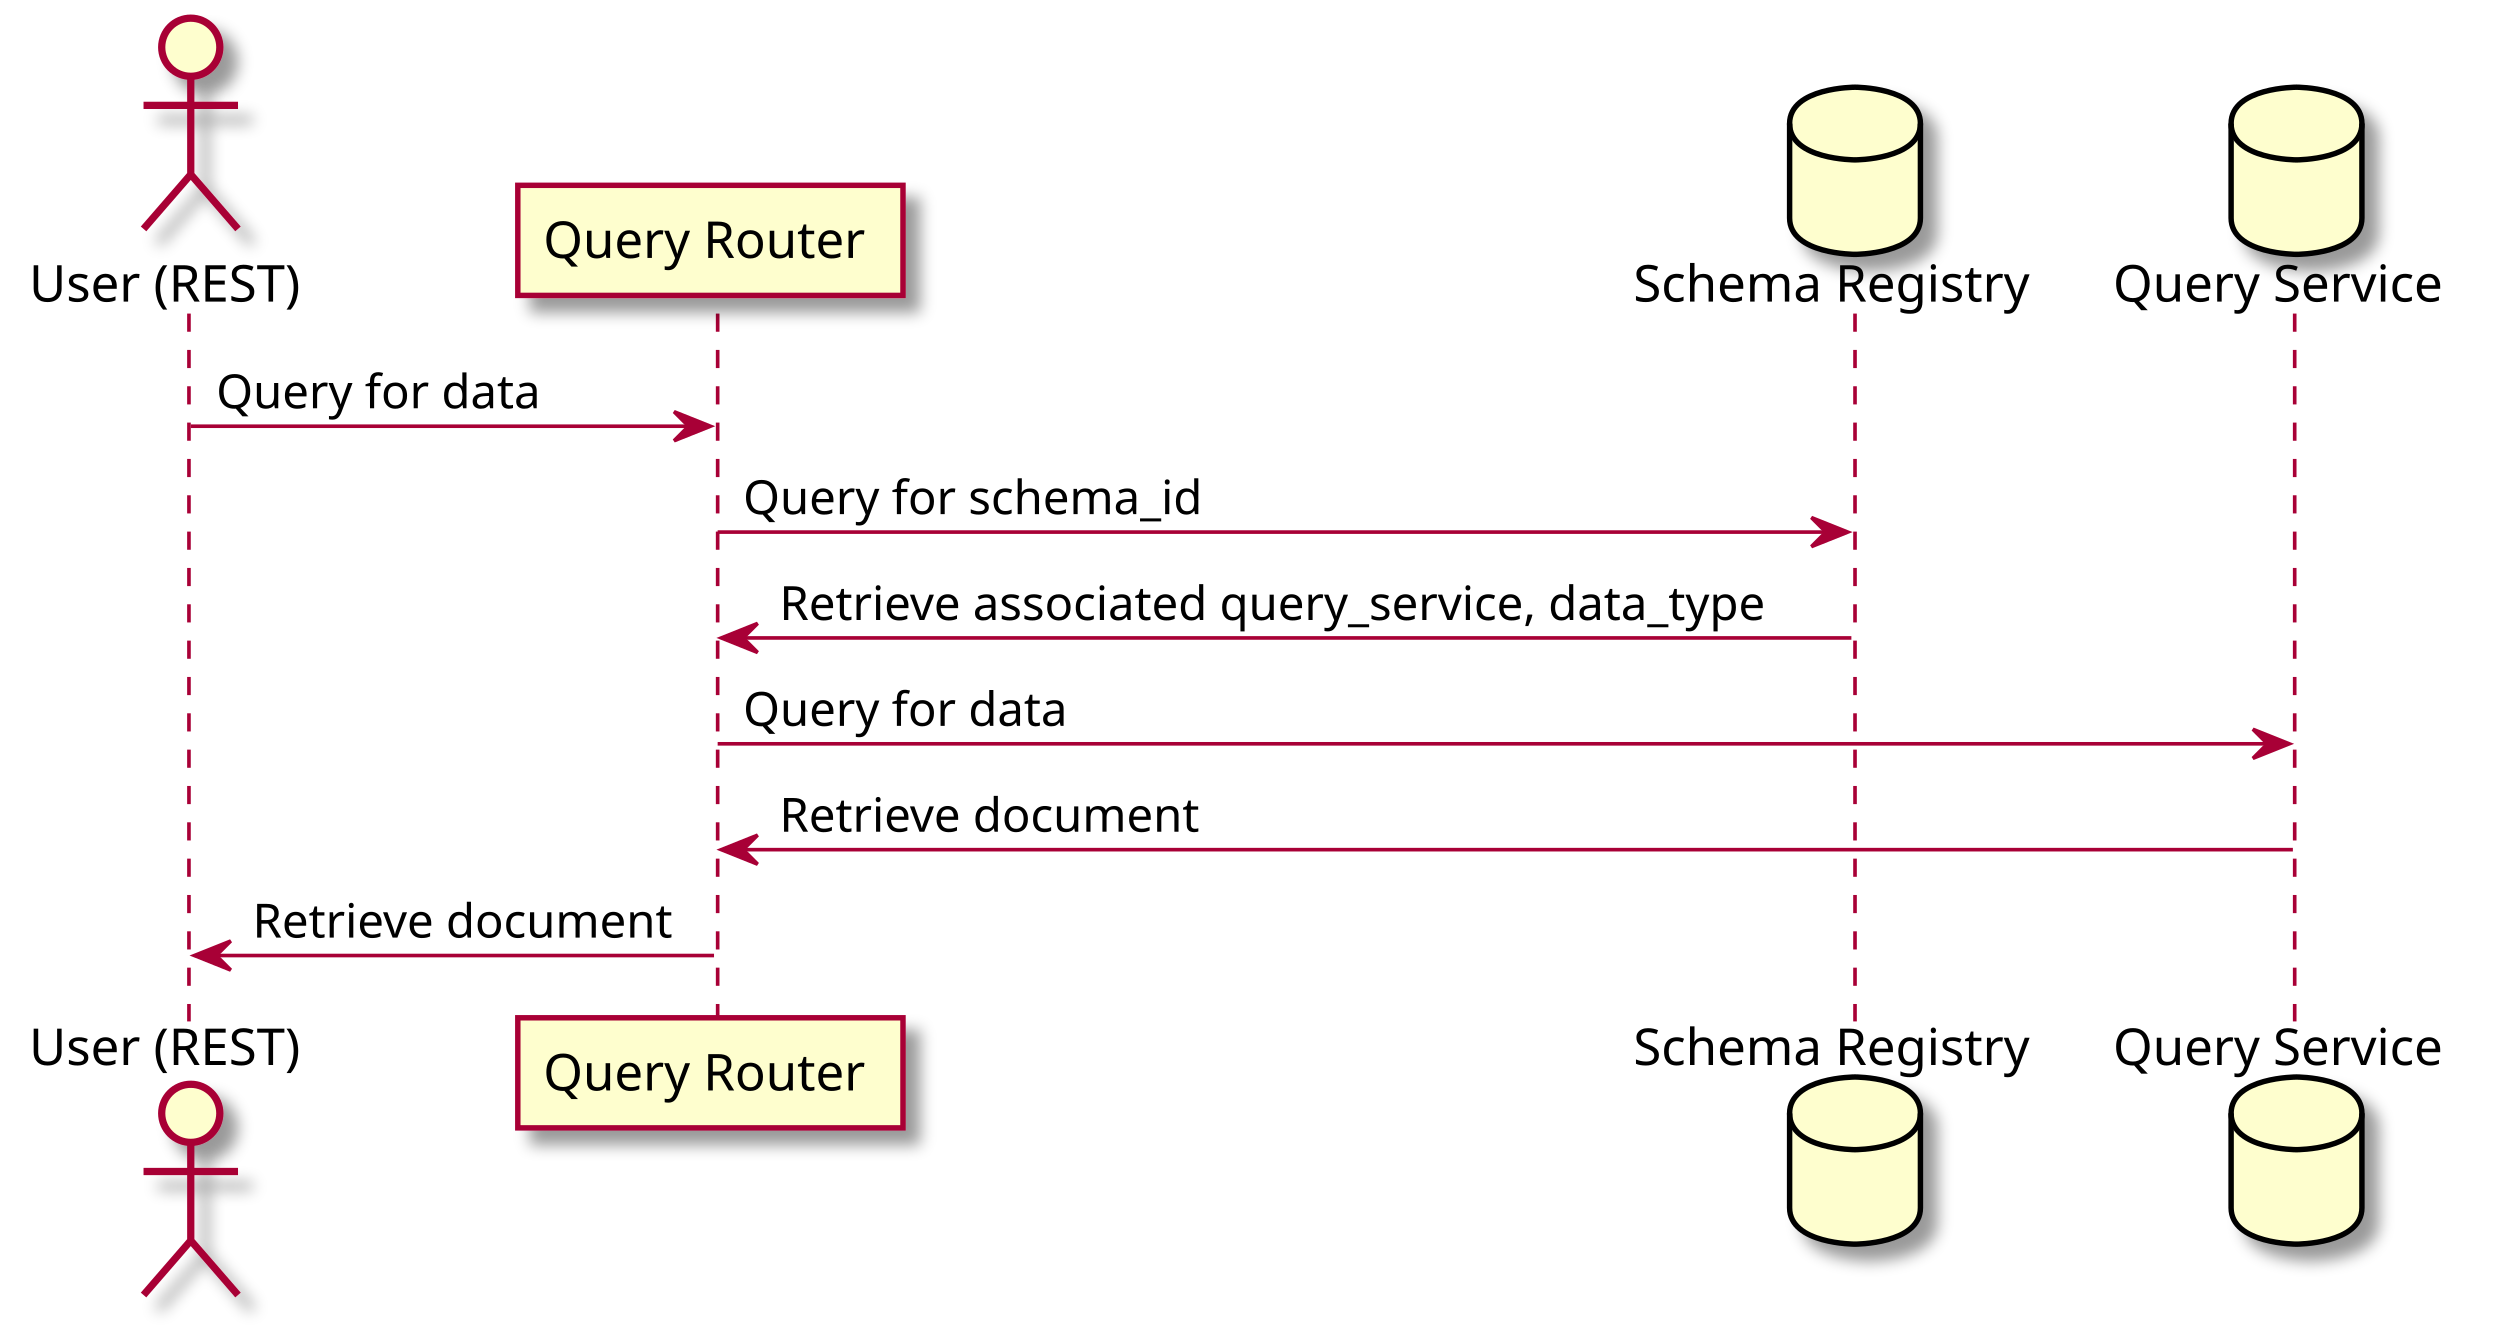
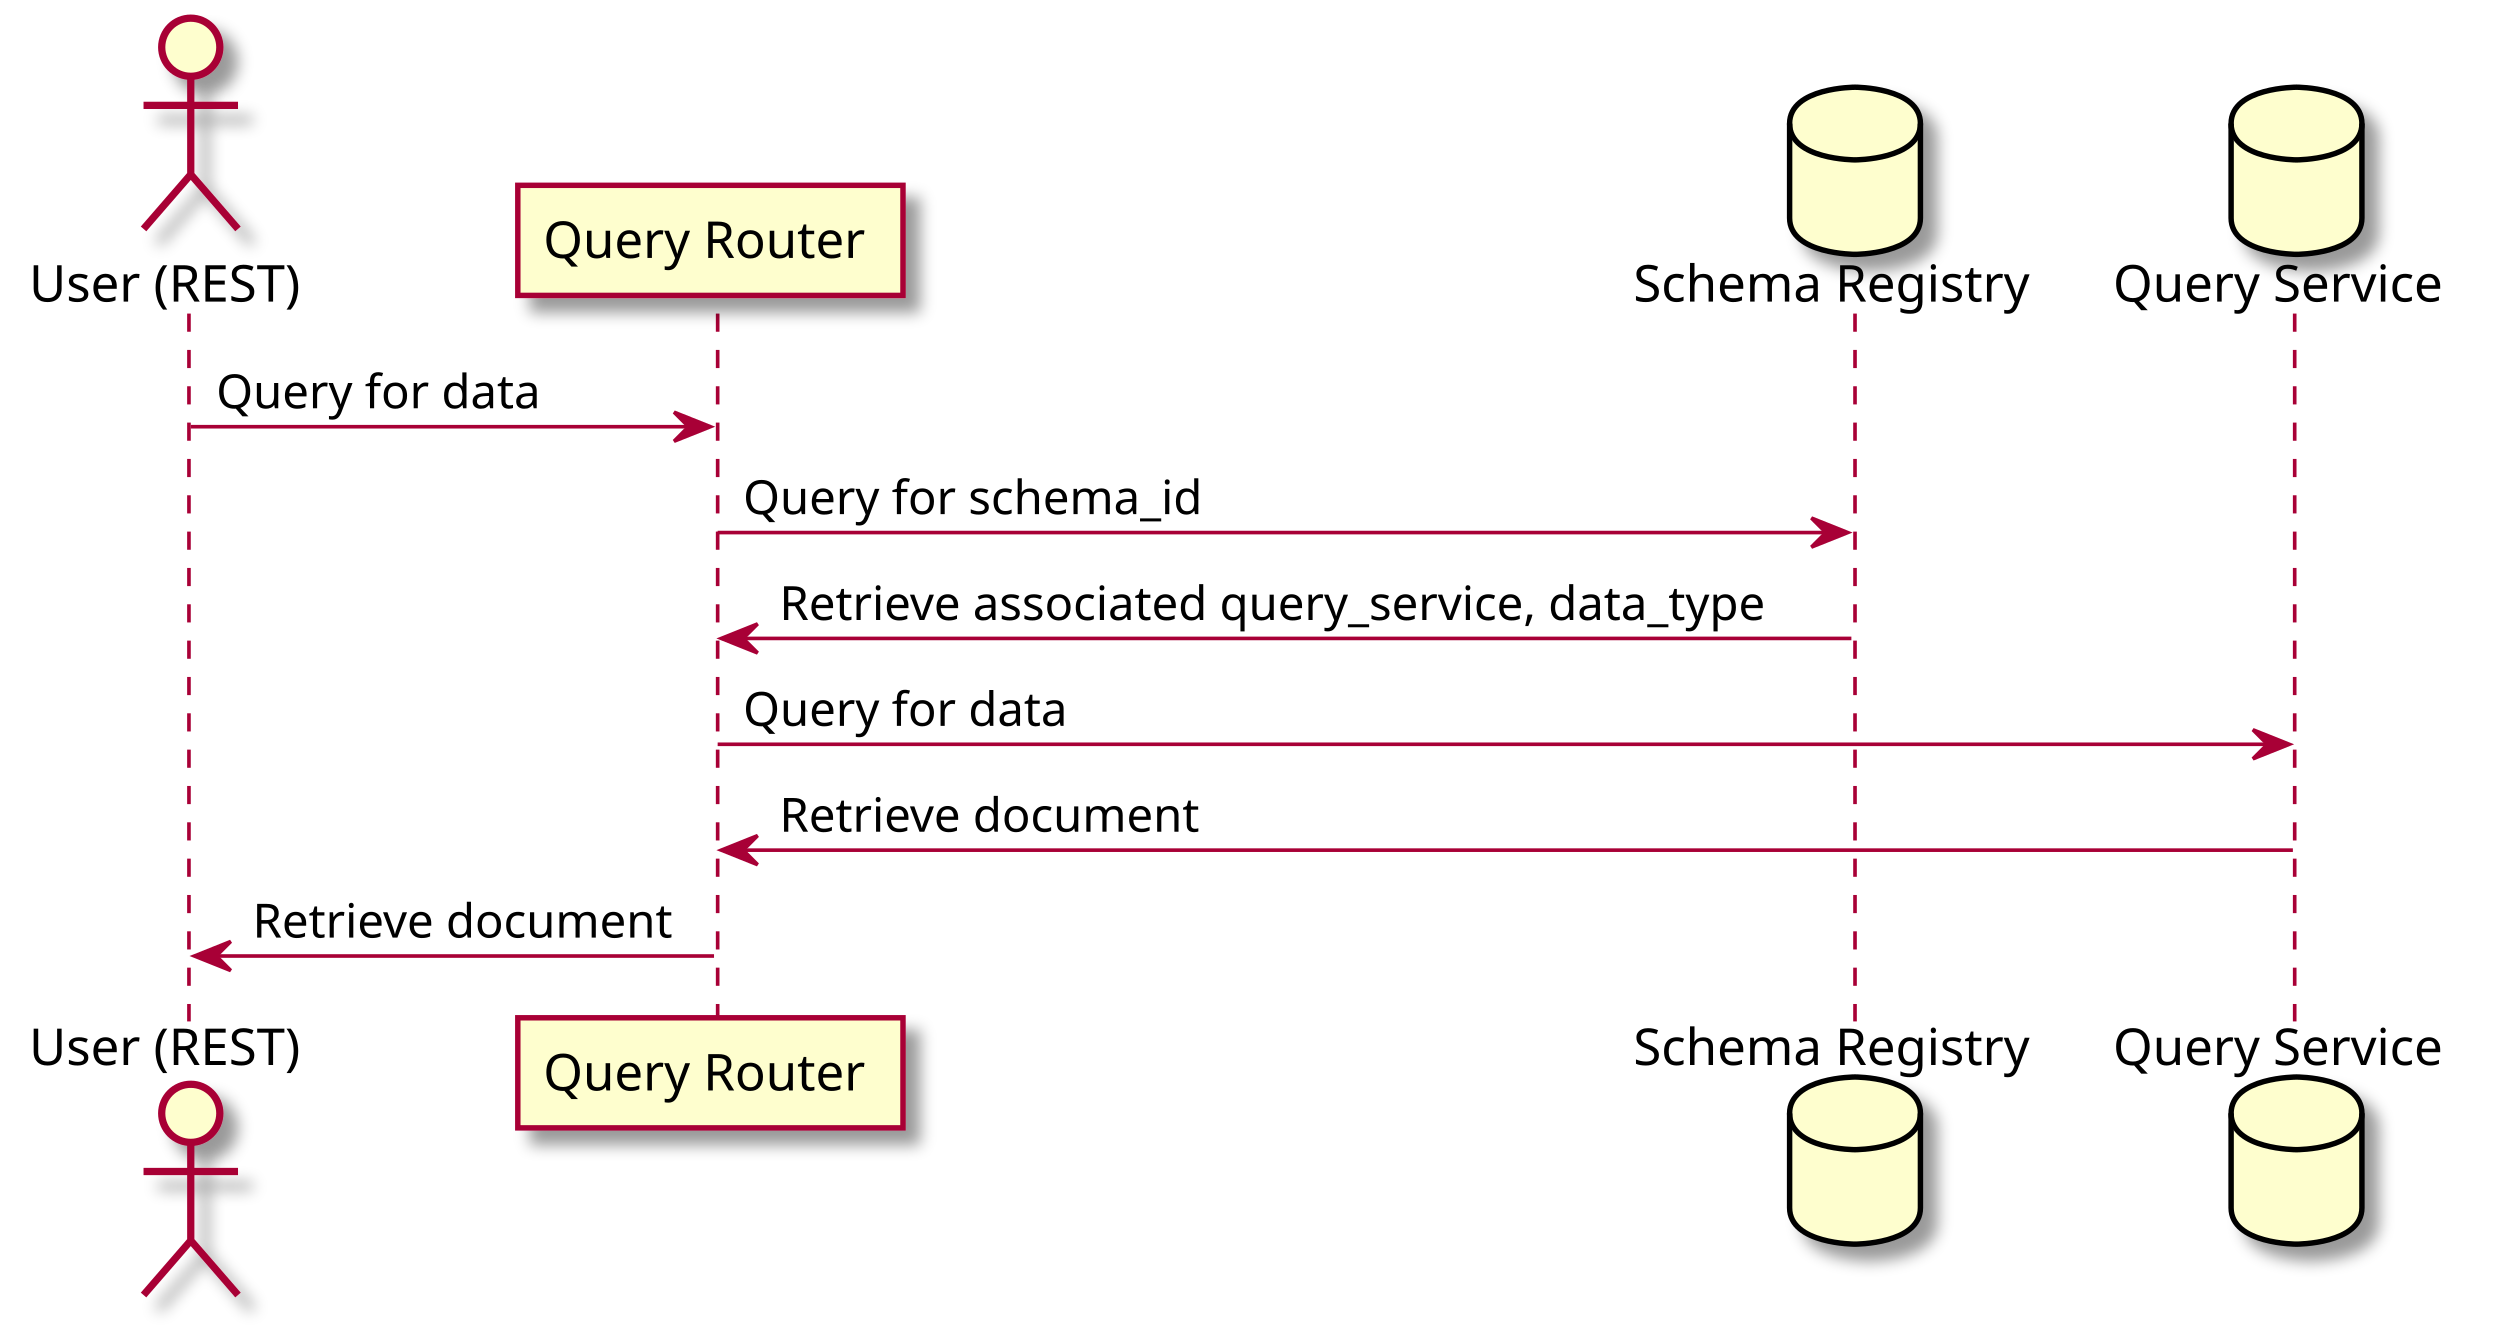
<svg xmlns="http://www.w3.org/2000/svg" contentScriptType="application/ecmascript" contentStyleType="text/css" height="368px" preserveAspectRatio="none" style="width:688px;height:368px;background:#FEFEFE;" version="1.1" viewBox="0 0 688 368" width="688px" zoomAndPan="magnify">
  <defs>
    <filter height="300%" id="f1jmkot8bkgc7x" width="300%" x="-1" y="-1">
      <feGaussianBlur result="blurOut" stdDeviation="2.0" />
      <feColorMatrix in="blurOut" result="blurOut2" type="matrix" values="0 0 0 0 0 0 0 0 0 0 0 0 0 0 0 0 0 0 .4 0" />
      <feOffset dx="4.0" dy="4.0" in="blurOut2" result="blurOut3" />
      <feBlend in="SourceGraphic" in2="blurOut3" mode="normal" />
    </filter>
  </defs>
  <g>
    <line style="stroke: #A80036; stroke-width: 1.0; stroke-dasharray: 5.0,5.0;" x1="52" x2="52" y1="86.297" y2="281.094" />
    <line style="stroke: #A80036; stroke-width: 1.0; stroke-dasharray: 5.0,5.0;" x1="197.5" x2="197.5" y1="86.297" y2="281.094" />
    <line style="stroke: #A80036; stroke-width: 1.0; stroke-dasharray: 5.0,5.0;" x1="510.5" x2="510.5" y1="86.297" y2="281.094" />
    <line style="stroke: #A80036; stroke-width: 1.0; stroke-dasharray: 5.0,5.0;" x1="631.5" x2="631.5" y1="86.297" y2="281.094" />
    <text fill="#000000" font-family="sans-serif" font-size="14" lengthAdjust="spacingAndGlyphs" textLength="83" x="8" y="82.995">User (REST)</text>
    <ellipse cx="52.5" cy="13" fill="#FEFECE" filter="url(#f1jmkot8bkgc7x)" rx="8" ry="8" style="stroke: #A80036; stroke-width: 2.0;" />
-     <path d="M52.5,21 L52.5,48 M39.5,29 L65.5,29 M52.5,48 L39.5,63 M52.5,48 L65.5,63 " fill="#FEFECE" filter="url(#f1jmkot8bkgc7x)" style="stroke: #A80036; stroke-width: 2.0;" />
+     <path d="M52.5,21 L52.5,48 M39.5,29 L65.5,29 M52.5,48 L39.5,63 M52.5,48 L65.5,63 " fill="none" filter="url(#f1jmkot8bkgc7x)" style="stroke: #A80036; stroke-width: 2.0;" />
    <text fill="#000000" font-family="sans-serif" font-size="14" lengthAdjust="spacingAndGlyphs" textLength="83" x="8" y="293.089">User (REST)</text>
    <ellipse cx="52.5" cy="306.391" fill="#FEFECE" filter="url(#f1jmkot8bkgc7x)" rx="8" ry="8" style="stroke: #A80036; stroke-width: 2.0;" />
-     <path d="M52.5,314.391 L52.5,341.391 M39.5,322.391 L65.5,322.391 M52.5,341.391 L39.5,356.391 M52.5,341.391 L65.5,356.391 " fill="#FEFECE" filter="url(#f1jmkot8bkgc7x)" style="stroke: #A80036; stroke-width: 2.0;" />
+     <path d="M52.5,314.391 L52.5,341.391 M39.5,322.391 L65.5,322.391 M52.5,341.391 L39.5,356.391 M52.5,341.391 L65.5,356.391 " fill="none" filter="url(#f1jmkot8bkgc7x)" style="stroke: #A80036; stroke-width: 2.0;" />
    <rect fill="#FEFECE" filter="url(#f1jmkot8bkgc7x)" height="30.297" style="stroke: #A80036; stroke-width: 1.5;" width="106" x="142.5" y="51" />
    <text fill="#000000" font-family="sans-serif" font-size="14" lengthAdjust="spacingAndGlyphs" textLength="92" x="149.5" y="70.995">Query Router</text>
    <rect fill="#FEFECE" filter="url(#f1jmkot8bkgc7x)" height="30.297" style="stroke: #A80036; stroke-width: 1.5;" width="106" x="142.5" y="280.094" />
    <text fill="#000000" font-family="sans-serif" font-size="14" lengthAdjust="spacingAndGlyphs" textLength="92" x="149.5" y="300.089">Query Router</text>
    <text fill="#000000" font-family="sans-serif" font-size="14" lengthAdjust="spacingAndGlyphs" textLength="116" x="449.5" y="82.995">Schema Registry</text>
    <path d="M492.5,34 C492.5,24 510.5,24 510.5,24 C510.5,24 528.5,24 528.5,34 L528.5,60 C528.5,70 510.5,70 510.5,70 C510.5,70 492.5,70 492.5,60 L492.5,34 " fill="#FEFECE" filter="url(#f1jmkot8bkgc7x)" style="stroke: #000000; stroke-width: 1.5;" />
    <path d="M492.5,34 C492.5,44 510.5,44 510.5,44 C510.5,44 528.5,44 528.5,34 " fill="none" style="stroke: #000000; stroke-width: 1.5;" />
    <text fill="#000000" font-family="sans-serif" font-size="14" lengthAdjust="spacingAndGlyphs" textLength="116" x="449.5" y="293.089">Schema Registry</text>
    <path d="M492.5,306.391 C492.5,296.391 510.5,296.391 510.5,296.391 C510.5,296.391 528.5,296.391 528.5,306.391 L528.5,332.391 C528.5,342.391 510.5,342.391 510.5,342.391 C510.5,342.391 492.5,342.391 492.5,332.391 L492.5,306.391 " fill="#FEFECE" filter="url(#f1jmkot8bkgc7x)" style="stroke: #000000; stroke-width: 1.5;" />
    <path d="M492.5,306.391 C492.5,316.391 510.5,316.391 510.5,316.391 C510.5,316.391 528.5,316.391 528.5,306.391 " fill="none" style="stroke: #000000; stroke-width: 1.5;" />
    <text fill="#000000" font-family="sans-serif" font-size="14" lengthAdjust="spacingAndGlyphs" textLength="95" x="581.5" y="82.995">Query Service</text>
    <path d="M614,34 C614,24 632,24 632,24 C632,24 650,24 650,34 L650,60 C650,70 632,70 632,70 C632,70 614,70 614,60 L614,34 " fill="#FEFECE" filter="url(#f1jmkot8bkgc7x)" style="stroke: #000000; stroke-width: 1.5;" />
    <path d="M614,34 C614,44 632,44 632,44 C632,44 650,44 650,34 " fill="none" style="stroke: #000000; stroke-width: 1.5;" />
    <text fill="#000000" font-family="sans-serif" font-size="14" lengthAdjust="spacingAndGlyphs" textLength="95" x="581.5" y="293.089">Query Service</text>
    <path d="M614,306.391 C614,296.391 632,296.391 632,296.391 C632,296.391 650,296.391 650,306.391 L650,332.391 C650,342.391 632,342.391 632,342.391 C632,342.391 614,342.391 614,332.391 L614,306.391 " fill="#FEFECE" filter="url(#f1jmkot8bkgc7x)" style="stroke: #000000; stroke-width: 1.5;" />
    <path d="M614,306.391 C614,316.391 632,316.391 632,316.391 C632,316.391 650,316.391 650,306.391 " fill="none" style="stroke: #000000; stroke-width: 1.5;" />
-     <polygon fill="#A80036" points="185.5,113.297,195.5,117.297,185.5,121.297,189.5,117.297" style="stroke: #A80036; stroke-width: 1.0;" />
-     <line style="stroke: #A80036; stroke-width: 1.0;" x1="52.5" x2="191.5" y1="117.297" y2="117.297" />
+     <polygon fill="#A80036" points="185.5,113.43,195.5,117.43,185.5,121.43,189.5,117.43" style="stroke: #A80036; stroke-width: 1.0;" />
+     <line style="stroke: #A80036; stroke-width: 1.0;" x1="52.5" x2="191.5" y1="117.43" y2="117.43" />
    <text fill="#000000" font-family="sans-serif" font-size="13" lengthAdjust="spacingAndGlyphs" textLength="92" x="59.5" y="112.364">Query for data</text>
-     <polygon fill="#A80036" points="498.5,142.43,508.5,146.43,498.5,150.43,502.5,146.43" style="stroke: #A80036; stroke-width: 1.0;" />
-     <line style="stroke: #A80036; stroke-width: 1.0;" x1="197.5" x2="504.5" y1="146.43" y2="146.43" />
+     <polygon fill="#A80036" points="498.5,142.562,508.5,146.562,498.5,150.562,502.5,146.562" style="stroke: #A80036; stroke-width: 1.0;" />
+     <line style="stroke: #A80036; stroke-width: 1.0;" x1="197.5" x2="504.5" y1="146.562" y2="146.562" />
    <text fill="#000000" font-family="sans-serif" font-size="13" lengthAdjust="spacingAndGlyphs" textLength="132" x="204.5" y="141.497">Query for schema_id</text>
-     <polygon fill="#A80036" points="208.5,171.562,198.5,175.562,208.5,179.562,204.5,175.562" style="stroke: #A80036; stroke-width: 1.0;" />
-     <line style="stroke: #A80036; stroke-width: 1.0;" x1="202.5" x2="509.5" y1="175.562" y2="175.562" />
+     <polygon fill="#A80036" points="208.5,171.695,198.5,175.695,208.5,179.695,204.5,175.695" style="stroke: #A80036; stroke-width: 1.0;" />
+     <line style="stroke: #A80036; stroke-width: 1.0;" x1="202.5" x2="509.5" y1="175.695" y2="175.695" />
    <text fill="#000000" font-family="sans-serif" font-size="13" lengthAdjust="spacingAndGlyphs" textLength="289" x="214.5" y="170.629">Retrieve associated query_service, data_type</text>
-     <polygon fill="#A80036" points="620,200.695,630,204.695,620,208.695,624,204.695" style="stroke: #A80036; stroke-width: 1.0;" />
-     <line style="stroke: #A80036; stroke-width: 1.0;" x1="197.5" x2="626" y1="204.695" y2="204.695" />
+     <polygon fill="#A80036" points="620,200.828,630,204.828,620,208.828,624,204.828" style="stroke: #A80036; stroke-width: 1.0;" />
+     <line style="stroke: #A80036; stroke-width: 1.0;" x1="197.5" x2="626" y1="204.828" y2="204.828" />
    <text fill="#000000" font-family="sans-serif" font-size="13" lengthAdjust="spacingAndGlyphs" textLength="92" x="204.5" y="199.762">Query for data</text>
-     <polygon fill="#A80036" points="208.5,229.828,198.5,233.828,208.5,237.828,204.5,233.828" style="stroke: #A80036; stroke-width: 1.0;" />
-     <line style="stroke: #A80036; stroke-width: 1.0;" x1="202.5" x2="631" y1="233.828" y2="233.828" />
+     <polygon fill="#A80036" points="208.5,229.961,198.5,233.961,208.5,237.961,204.5,233.961" style="stroke: #A80036; stroke-width: 1.0;" />
+     <line style="stroke: #A80036; stroke-width: 1.0;" x1="202.5" x2="631" y1="233.961" y2="233.961" />
    <text fill="#000000" font-family="sans-serif" font-size="13" lengthAdjust="spacingAndGlyphs" textLength="121" x="214.5" y="228.895">Retrieve document</text>
-     <polygon fill="#A80036" points="63.5,258.961,53.5,262.961,63.5,266.961,59.5,262.961" style="stroke: #A80036; stroke-width: 1.0;" />
-     <line style="stroke: #A80036; stroke-width: 1.0;" x1="57.5" x2="196.5" y1="262.961" y2="262.961" />
+     <polygon fill="#A80036" points="63.5,259.094,53.5,263.094,63.5,267.094,59.5,263.094" style="stroke: #A80036; stroke-width: 1.0;" />
+     <line style="stroke: #A80036; stroke-width: 1.0;" x1="57.5" x2="196.5" y1="263.094" y2="263.094" />
    <text fill="#000000" font-family="sans-serif" font-size="13" lengthAdjust="spacingAndGlyphs" textLength="121" x="69.5" y="258.028">Retrieve document</text>
  </g>
</svg>
